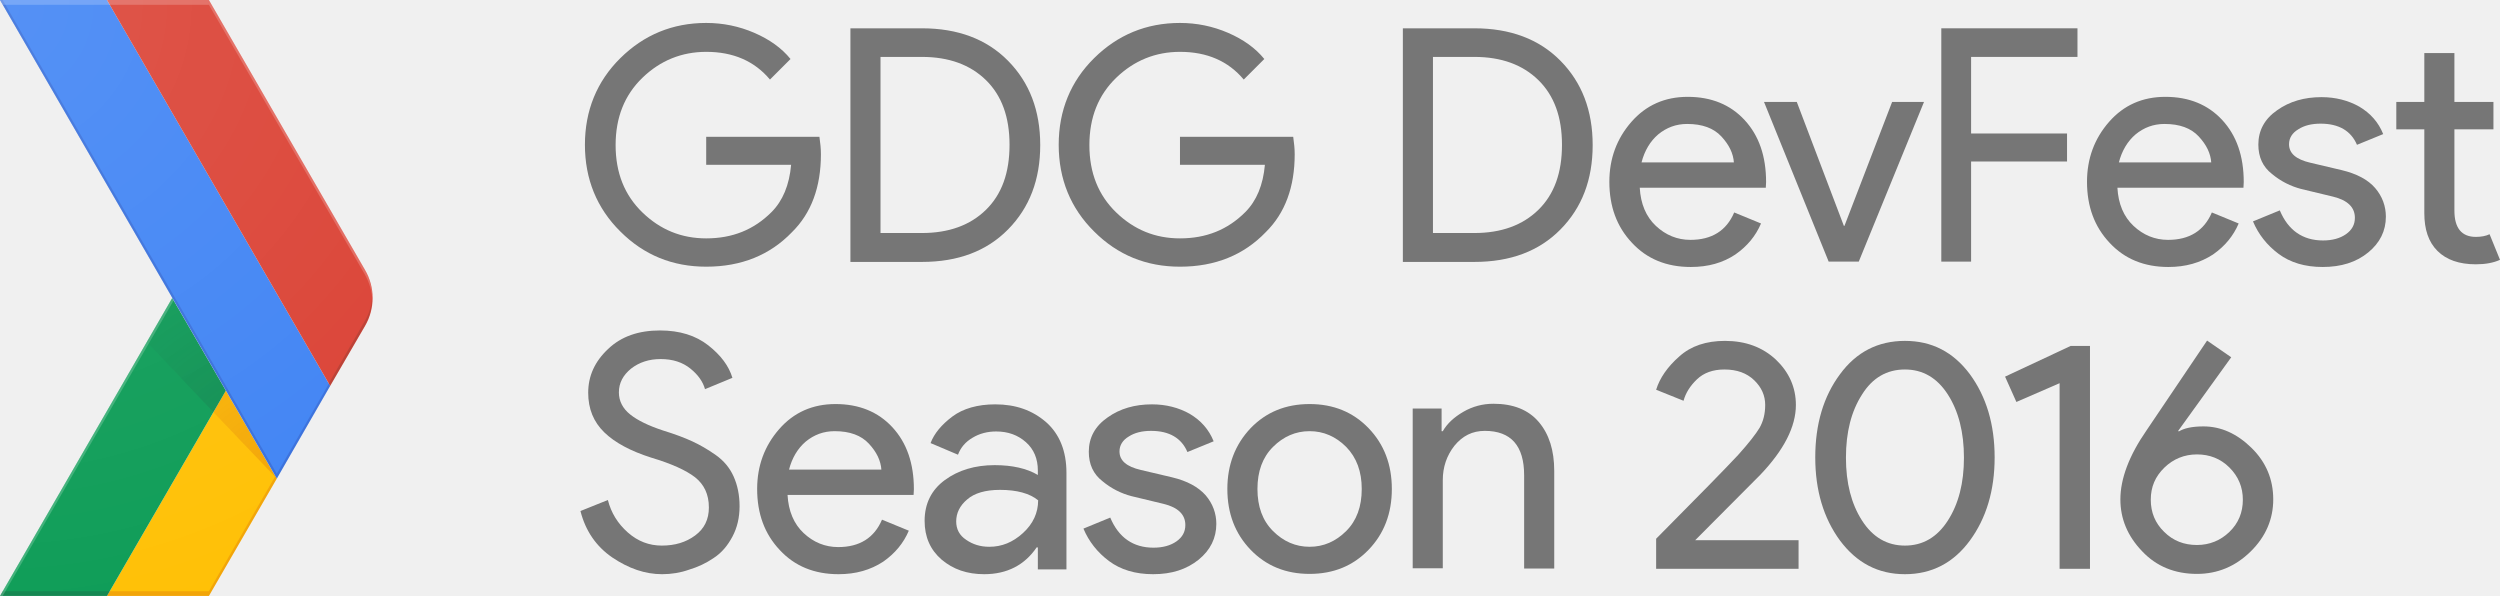
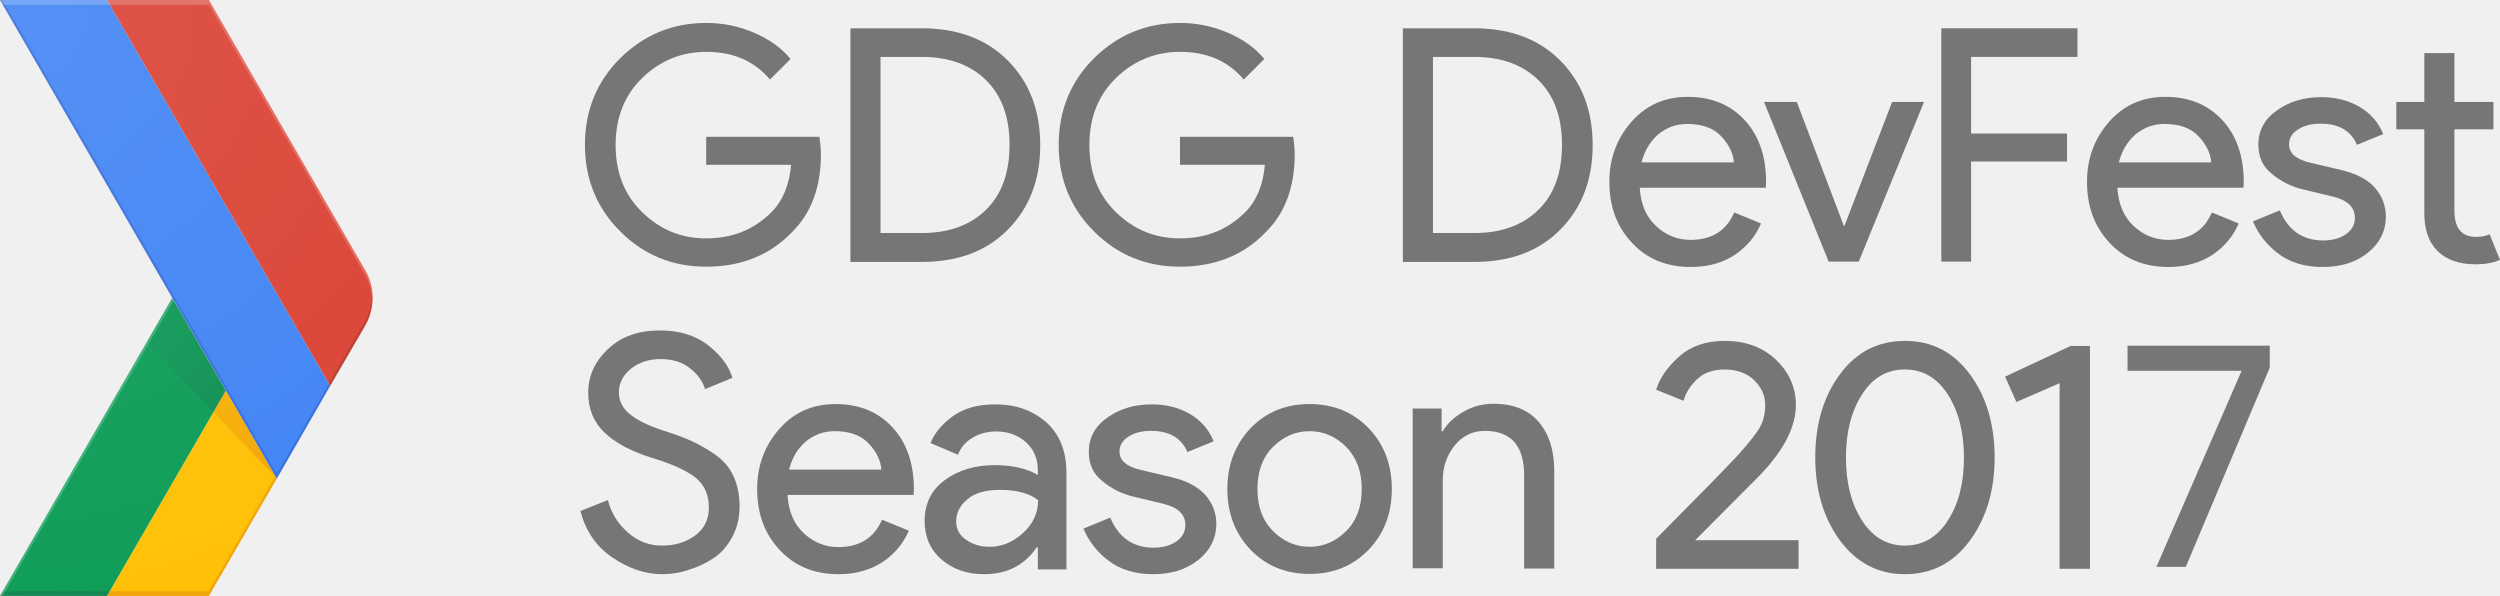
- <svg xmlns="http://www.w3.org/2000/svg" id="Layer_4" viewBox="0 0 839 200">
-   <style>.st0{fill:none;} .st1{fill:#FFC107;} .st2{fill:#0F9D58;} .st3{opacity:0.2;fill:#BF360C;enable-background:new ;} .st4{opacity:0.2;fill:#263238;enable-background:new ;} .st5{opacity:0.2;fill:#FFFFFF;enable-background:new ;} .st6{fill:url(#XMLID_126_);} .st7{fill:url(#XMLID_127_);} .st8{fill:#4285F4;} .st9{fill:#DB4437;} .st10{opacity:0.2;fill:#1A237E;enable-background:new ;} .st11{opacity:0.2;fill:#3E2723;enable-background:new ;} .st12{fill:url(#XMLID_128_);} .st13{fill:#767676;}</style>
-   <g id="XMLID_60_">
-     <g id="XMLID_61_">
-       <g id="XMLID_62_">
-         <path id="XMLID_106_" class="st0" d="M122.5 90.6L70.1 0H0l57.8 100L0 200h70.1l52.4-90.6c3.3-5.8 3.3-13 0-18.8z" />
-         <path id="XMLID_105_" class="st1" d="M92.4 159.8l-16.6-28.7L35.9 200h34.2l22.8-39.4z" />
-         <path id="XMLID_104_" class="st0" d="M122.5 90.6L70.1 0H0l57.8 100L0 200h70.1l52.4-90.6c3.3-5.8 3.3-13 0-18.8z" />
-         <path id="XMLID_103_" class="st2" d="M57.8 100l18 31.1L35.9 200H0z" />
-         <path id="XMLID_102_" class="st0" d="M122.5 90.6L70.1 0H0l57.8 100L0 200h70.1l52.4-90.6c3.3-5.8 3.3-13 0-18.8z" />
-         <path id="XMLID_101_" class="st3" d="M70.1 198.4H36.8l-.9 1.6h34.2l22.8-39.4-.5-.8z" />
-         <path id="XMLID_100_" class="st0" d="M122.5 90.6L70.1 0H0l57.8 100L0 200h70.1l52.4-90.6c3.3-5.8 3.3-13 0-18.8z" />
-         <path id="XMLID_99_" class="st4" d="M.9 198.4L0 200h35.9l.9-1.6z" />
-         <path id="XMLID_98_" class="st0" d="M122.5 90.6L70.1 0H0l57.8 100L0 200h70.1l52.4-90.6c3.3-5.8 3.3-13 0-18.8z" />
-         <path id="XMLID_96_" class="st5" d="M0 200h.9l57.4-99.2-.5-.8z" />
-         <path id="XMLID_94_" class="st0" d="M122.5 90.6L70.1 0H0l57.8 100L0 200h70.1l52.4-90.6c3.3-5.8 3.3-13 0-18.8z" />
-         <radialGradient id="XMLID_126_" cx="92.62" cy="2707.501" r="69.162" gradientTransform="matrix(1 0 0 -1 0 2867.46)" gradientUnits="userSpaceOnUse">
-           <stop offset="0" stop-color="#BF360C" stop-opacity=".2" />
-           <stop offset="1" stop-color="#BF360C" stop-opacity=".02" />
-         </radialGradient>
-         <path id="XMLID_92_" class="st6" d="M92.9 160.6l-17.1-29.5-4.2 7.2z" />
-         <path id="XMLID_90_" class="st0" d="M122.5 90.6L70.1 0H0l57.8 100L0 200h70.1l52.4-90.6c3.3-5.8 3.3-13 0-18.8z" />
-         <radialGradient id="XMLID_127_" cx="92.423" cy="2707.063" r="69.723" gradientTransform="matrix(1 0 0 -1 0 2867.46)" gradientUnits="userSpaceOnUse">
-           <stop offset="0" stop-color="#263238" stop-opacity=".2" />
-           <stop offset="1" stop-color="#263238" stop-opacity=".02" />
-         </radialGradient>
-         <path id="XMLID_89_" class="st7" d="M71.6 138.3l4.2-7.2-18-31.1-8.5 14.8z" />
-         <path id="XMLID_88_" class="st0" d="M122.5 90.6L70.1 0H0l57.8 100L0 200h70.1l52.4-90.6c3.3-5.8 3.3-13 0-18.8z" />
-         <g id="XMLID_85_">
-           <g id="XMLID_86_">
-             <path id="XMLID_87_" class="st8" d="M35.9 0H0l92.9 160.6 17.9-31.1z" />
+ <svg xmlns="http://www.w3.org/2000/svg" width="839px" height="200px" viewBox="0 0 839 200" version="1.1">
+   <defs>
+     <radialGradient cx="98.685%" cy="97.827%" fx="98.685%" fy="97.827%" r="324.704%" gradientTransform="translate(0.986854,0.978271),scale(1,0.722034),translate(-0.986854,-0.978271)" id="radialGradient-1">
+       <stop stop-color="#BF360C" stop-opacity="0.2" offset="0%" />
+       <stop stop-color="#BF360C" stop-opacity="0.02" offset="100%" />
+     </radialGradient>
+     <radialGradient cx="162.728%" cy="157.695%" fx="162.728%" fy="157.695%" r="263.106%" gradientTransform="translate(1.627283,1.576945),scale(1,0.691906),translate(-1.627283,-1.576945)" id="radialGradient-2">
+       <stop stop-color="#263238" stop-opacity="0.2" offset="0%" />
+       <stop stop-color="#263238" stop-opacity="0.02" offset="100%" />
+     </radialGradient>
+     <radialGradient cx="-1.251%" cy="0.781%" fx="-1.251%" fy="0.781%" r="167.971%" gradientTransform="translate(-0.012507,0.00781),scale(1,0.624875),translate(0.012507,-0.00781)" id="radialGradient-3">
+       <stop stop-color="#FFFFFF" stop-opacity="0.1" offset="0%" />
+       <stop stop-color="#FFFFFF" stop-opacity="0" offset="100%" />
+     </radialGradient>
+   </defs>
+   <g id="Page-1" stroke="none" stroke-width="1" fill="none" fill-rule="evenodd">
+     <g id="Group-2">
+       <g id="logo">
+         <g id="XMLID_60_">
+           <g id="XMLID_61_">
+             <g id="XMLID_62_">
+               <path d="M122.5,90.6 L70.1,0 L0,0 L57.8,100 L0,200 L70.1,200 L122.5,109.4 C125.8,103.6 125.8,96.4 122.5,90.6 L122.5,90.6 Z" id="XMLID_106_" />
+               <polygon id="XMLID_105_" fill="#FFC107" fill-rule="nonzero" points="92.4 159.8 75.8 131.1 35.9 200 70.1 200 92.9 160.6" />
+               <path d="M122.5,90.6 L70.1,0 L0,0 L57.8,100 L0,200 L70.1,200 L122.5,109.4 C125.8,103.6 125.8,96.4 122.5,90.6 L122.5,90.6 Z" id="XMLID_104_" />
+               <polygon id="XMLID_103_" fill="#0F9D58" fill-rule="nonzero" points="57.8 100 75.8 131.1 35.9 200 0 200" />
+               <path d="M122.5,90.6 L70.1,0 L0,0 L57.8,100 L0,200 L70.1,200 L122.5,109.4 C125.8,103.6 125.8,96.4 122.5,90.6 L122.5,90.6 Z" id="XMLID_102_" />
+               <polygon id="XMLID_101_" fill="#BF360C" fill-rule="nonzero" opacity="0.2" points="70.1 198.4 36.8 198.4 35.9 200 70.1 200 92.9 160.6 92.4 159.8" />
+               <path d="M122.5,90.6 L70.1,0 L0,0 L57.8,100 L0,200 L70.1,200 L122.5,109.4 C125.8,103.6 125.8,96.4 122.5,90.6 L122.5,90.6 Z" id="XMLID_100_" />
+               <polygon id="XMLID_99_" fill="#263238" fill-rule="nonzero" opacity="0.2" points="0.9 198.4 0 200 35.9 200 36.8 198.4" />
+               <path d="M122.5,90.6 L70.1,0 L0,0 L57.8,100 L0,200 L70.1,200 L122.5,109.4 C125.8,103.6 125.8,96.4 122.5,90.6 L122.5,90.6 Z" id="XMLID_98_" />
+               <polygon id="XMLID_96_" fill="#FFFFFF" fill-rule="nonzero" opacity="0.2" points="0 200 0.9 200 58.3 100.8 57.8 100" />
+               <path d="M122.5,90.6 L70.1,0 L0,0 L57.8,100 L0,200 L70.1,200 L122.5,109.4 C125.8,103.6 125.8,96.4 122.5,90.6 L122.5,90.6 Z" id="XMLID_94_" />
+               <polygon id="XMLID_92_" fill="url(#radialGradient-1)" fill-rule="nonzero" points="92.9 160.6 75.8 131.1 71.6 138.3" />
+               <path d="M122.5,90.6 L70.1,0 L0,0 L57.8,100 L0,200 L70.1,200 L122.5,109.4 C125.8,103.6 125.8,96.4 122.5,90.6 L122.5,90.6 Z" id="XMLID_90_" />
+               <polygon id="XMLID_89_" fill="url(#radialGradient-2)" fill-rule="nonzero" points="71.6 138.3 75.8 131.1 57.8 100 49.3 114.8" />
+               <path d="M122.5,90.6 L70.1,0 L0,0 L57.8,100 L0,200 L70.1,200 L122.5,109.4 C125.8,103.6 125.8,96.4 122.5,90.6 L122.5,90.6 Z" id="XMLID_88_" />
+               <g id="XMLID_85_" fill-rule="nonzero" fill="#4285F4">
+                 <g id="XMLID_86_">
+                   <polygon id="XMLID_87_" points="35.9 0 0 0 92.9 160.6 110.8 129.5" />
+                 </g>
+               </g>
+               <path d="M122.5,90.6 L70.1,0 L0,0 L57.8,100 L0,200 L70.1,200 L122.5,109.4 C125.8,103.6 125.8,96.4 122.5,90.6 L122.5,90.6 Z" id="XMLID_84_" />
+               <path d="M122.5,109.4 C125.9,103.6 125.9,96.4 122.5,90.6 L70.1,0 L35.9,0 L110.8,129.5 L122.5,109.4 L122.5,109.4 Z" id="XMLID_83_" fill="#DB4437" fill-rule="nonzero" />
+               <path d="M122.5,90.6 L70.1,0 L0,0 L57.8,100 L0,200 L70.1,200 L122.5,109.4 C125.8,103.6 125.8,96.4 122.5,90.6 L122.5,90.6 Z" id="XMLID_82_" />
+               <polygon id="XMLID_71_" fill="#1A237E" fill-rule="nonzero" opacity="0.2" points="110.8 129.5 110.4 128.7 92.9 159 0.9 0 0 0 92.9 160.6 110.8 129.5" />
+               <path d="M122.5,90.6 L70.1,0 L0,0 L57.8,100 L0,200 L70.1,200 L122.5,109.4 C125.8,103.6 125.8,96.4 122.5,90.6 L122.5,90.6 Z" id="XMLID_69_" />
+               <path d="M70.1,1.6 L122.5,92.2 C124,94.9 124.8,97.8 125,100.8 C125.1,97.3 124.3,93.8 122.5,90.6 L70.1,0 L0,0 L0.9,1.6 L70.1,1.6 L70.1,1.6 Z" id="XMLID_67_" fill="#FFFFFF" fill-rule="nonzero" opacity="0.2" />
+               <path d="M122.5,90.6 L70.1,0 L0,0 L57.8,100 L0,200 L70.1,200 L122.5,109.4 C125.8,103.6 125.8,96.4 122.5,90.6 L122.5,90.6 Z" id="XMLID_66_" />
+               <path d="M110.8,129.5 L122.4,109.4 C124.2,106.3 125,102.7 124.9,99.2 C124.8,102.2 124,105.1 122.4,107.8 L110.3,128.7 L110.8,129.5 Z" id="XMLID_65_" fill="#3E2723" fill-rule="nonzero" opacity="0.2" />
+               <path d="M122.5,90.6 L70.1,0 L0,0 L57.8,100 L0,200 L70.1,200 L122.5,109.4 C125.8,103.6 125.8,96.4 122.5,90.6 L122.5,90.6 Z" id="XMLID_64_" />
+               <path d="M122.5,90.6 L70.1,0 L0,0 L57.8,100 L0,200 L70.1,200 L122.5,109.4 C125.8,103.6 125.8,96.4 122.5,90.6 L122.5,90.6 Z" id="XMLID_63_" fill="url(#radialGradient-3)" fill-rule="nonzero" />
+             </g>
          </g>
        </g>
-         <path id="XMLID_84_" class="st0" d="M122.5 90.6L70.1 0H0l57.8 100L0 200h70.1l52.4-90.6c3.3-5.8 3.3-13 0-18.8z" />
-         <path id="XMLID_83_" class="st9" d="M122.5 109.4c3.4-5.8 3.4-13 0-18.8L70.1 0H35.9l74.9 129.5 11.7-20.1z" />
-         <path id="XMLID_82_" class="st0" d="M122.5 90.6L70.1 0H0l57.8 100L0 200h70.1l52.4-90.6c3.3-5.8 3.3-13 0-18.8z" />
-         <path id="XMLID_71_" class="st10" d="M110.8 129.5l-.4-.8L92.9 159 .9 0H0l92.9 160.6 17.9-31.1z" />
-         <path id="XMLID_69_" class="st0" d="M122.5 90.6L70.1 0H0l57.8 100L0 200h70.1l52.4-90.6c3.3-5.8 3.3-13 0-18.8z" />
-         <path id="XMLID_67_" class="st5" d="M70.1 1.6l52.4 90.6c1.5 2.7 2.3 5.6 2.5 8.6.1-3.5-.7-7-2.5-10.2L70.1 0H0l.9 1.6h69.2z" />
-         <path id="XMLID_66_" class="st0" d="M122.5 90.6L70.1 0H0l57.8 100L0 200h70.1l52.4-90.6c3.3-5.8 3.3-13 0-18.8z" />
-         <path id="XMLID_65_" class="st11" d="M110.8 129.5l11.6-20.1c1.8-3.1 2.6-6.7 2.5-10.2-.1 3-.9 5.9-2.5 8.6l-12.1 20.9.5.8z" />
-         <path id="XMLID_64_" class="st0" d="M122.5 90.6L70.1 0H0l57.8 100L0 200h70.1l52.4-90.6c3.3-5.8 3.3-13 0-18.8z" />
-         <radialGradient id="XMLID_128_" cx="-1.563" cy="2865.898" r="209.922" gradientTransform="matrix(1 0 0 -1 0 2867.46)" gradientUnits="userSpaceOnUse">
-           <stop offset="0" stop-color="#FFF" stop-opacity=".1" />
-           <stop offset="1" stop-color="#FFF" stop-opacity="0" />
-         </radialGradient>
-         <path id="XMLID_63_" class="st12" d="M122.5 90.6L70.1 0H0l57.8 100L0 200h70.1l52.4-90.6c3.3-5.8 3.3-13 0-18.8z" />
+         <g id="XMLID_7_" transform="translate(194, 7)" fill-rule="nonzero" fill="#767676">
+           <path d="M81.5,44.8 C81.5,55.7 78.3,64.5 71.8,70.9 C64.4,78.6 54.8,82.5 43,82.5 C31.7,82.5 22.1,78.6 14.2,70.7 C6.3,62.9 2.3,53.1 2.3,41.6 C2.3,30.1 6.3,20.3 14.2,12.5 C22.1,4.7 31.7,0.7 43,0.7 C48.6,0.7 54,1.8 59.1,4 C64.2,6.2 68.3,9.1 71.3,12.8 L64.4,19.7 C59.2,13.5 52.1,10.4 43,10.4 C34.8,10.4 27.6,13.3 21.6,19.1 C15.6,24.9 12.6,32.4 12.6,41.7 C12.6,51 15.6,58.5 21.6,64.3 C27.6,70.1 34.7,73 43,73 C51.8,73 59,70.1 64.9,64.2 C68.7,60.4 70.9,55.1 71.5,48.3 L43,48.3 L43,38.9 L81,38.9 C81.3,41 81.5,42.9 81.5,44.8 L81.5,44.8 Z" id="XMLID_2_" />
+           <path d="M91.4,80.8 L91.4,2.5 L115.4,2.5 C127.4,2.5 137.1,6.1 144.3,13.4 C151.5,20.7 155.1,30.1 155.1,41.7 C155.1,53.3 151.5,62.7 144.3,70 C137.1,77.3 127.5,80.9 115.4,80.9 L91.4,80.9 L91.4,80.8 Z M101.5,71.2 L115.4,71.2 C124.4,71.2 131.6,68.6 136.9,63.4 C142.2,58.2 144.8,51 144.8,41.6 C144.8,32.3 142.2,25.1 136.9,19.9 C131.6,14.7 124.4,12.1 115.4,12.1 L101.5,12.1 L101.5,71.2 L101.5,71.2 Z" id="XMLID_4_" />
+           <path d="M240.5,44.8 C240.5,55.7 237.3,64.5 230.8,70.9 C223.4,78.6 213.8,82.5 202,82.5 C190.7,82.5 181.1,78.6 173.2,70.7 C165.3,62.9 161.3,53.1 161.3,41.6 C161.3,30.1 165.3,20.3 173.2,12.5 C181.1,4.7 190.7,0.7 202,0.7 C207.6,0.7 213,1.8 218.1,4 C223.2,6.2 227.3,9.1 230.3,12.8 L223.4,19.7 C218.2,13.5 211.1,10.4 202,10.4 C193.8,10.4 186.6,13.3 180.6,19.1 C174.6,24.9 171.6,32.4 171.6,41.7 C171.6,51 174.6,58.5 180.6,64.3 C186.6,70.1 193.7,73 202,73 C210.8,73 218,70.1 223.9,64.2 C227.7,60.4 229.9,55.1 230.5,48.3 L202,48.3 L202,38.9 L240,38.9 C240.3,41 240.5,42.9 240.5,44.8 L240.5,44.8 Z" id="XMLID_8_" />
+           <path d="M276.8,80.8 L276.8,2.5 L300.8,2.5 C312.8,2.5 322.5,6.1 329.7,13.4 C336.9,20.7 340.5,30.1 340.5,41.7 C340.5,53.3 336.9,62.7 329.7,70 C322.5,77.3 312.9,80.9 300.8,80.9 L276.8,80.9 L276.8,80.8 Z M286.9,71.2 L300.8,71.2 C309.8,71.2 317,68.6 322.3,63.4 C327.6,58.2 330.2,51 330.2,41.6 C330.2,32.3 327.6,25.1 322.3,19.9 C317,14.7 309.8,12.1 300.8,12.1 L286.9,12.1 L286.9,71.2 L286.9,71.2 Z" id="XMLID_10_" />
+           <path d="M373.4,82.6 C365.3,82.6 358.7,79.9 353.7,74.5 C348.6,69.1 346.1,62.3 346.1,54 C346.1,46.2 348.6,39.5 353.5,33.9 C358.4,28.3 364.7,25.5 372.4,25.5 C380.3,25.5 386.7,28.1 391.5,33.3 C396.3,38.5 398.7,45.4 398.7,54.1 L398.6,56 L356.3,56 C356.6,61.4 358.4,65.7 361.7,68.8 C365,71.9 368.9,73.5 373.3,73.5 C380.5,73.5 385.4,70.4 388,64.3 L397,68 C395.2,72.2 392.4,75.6 388.4,78.4 C384.2,81.2 379.3,82.6 373.4,82.6 L373.4,82.6 Z M387.9,47.6 C387.7,44.5 386.3,41.6 383.7,38.8 C381.1,36 377.3,34.6 372.2,34.6 C368.5,34.6 365.3,35.8 362.5,38.1 C359.8,40.4 357.9,43.6 356.9,47.5 L387.9,47.5 L387.9,47.6 Z" id="XMLID_13_" />
+           <polygon id="XMLID_16_" points="419.7 80.8 398 27.2 409 27.2 424.8 68.8 425 68.8 441 27.2 451.7 27.2 429.8 80.8 419.7 80.8" />
+           <polygon id="XMLID_18_" points="467.6 80.8 457.5 80.8 457.5 2.5 503.2 2.5 503.2 12.1 467.5 12.1 467.5 37.8 499.7 37.8 499.7 47.2 467.5 47.2 467.5 80.8" />
+           <path d="M533.7,82.6 C525.6,82.6 519,79.9 514,74.5 C508.9,69.1 506.4,62.3 506.4,54 C506.4,46.2 508.9,39.5 513.8,33.9 C518.7,28.3 525,25.5 532.7,25.5 C540.6,25.5 547,28.1 551.8,33.3 C556.6,38.5 559,45.4 559,54.1 L558.9,56 L516.6,56 C516.9,61.4 518.7,65.7 522,68.8 C525.3,71.9 529.2,73.5 533.6,73.5 C540.8,73.5 545.7,70.4 548.3,64.3 L557.3,68 C555.5,72.2 552.7,75.6 548.7,78.4 C544.4,81.2 539.5,82.6 533.7,82.6 L533.7,82.6 Z M548.1,47.6 C547.9,44.5 546.5,41.6 543.9,38.8 C541.3,36 537.5,34.6 532.4,34.6 C528.7,34.6 525.5,35.8 522.7,38.1 C520,40.4 518.1,43.6 517.1,47.5 L548.1,47.5 L548.1,47.6 Z" id="XMLID_20_" />
+           <path d="M585.5,82.6 C579.5,82.6 574.6,81.1 570.7,78.2 C566.8,75.3 563.9,71.6 562.1,67.3 L571.1,63.6 C573.9,70.3 578.8,73.7 585.6,73.7 C588.7,73.7 591.3,73 593.3,71.6 C595.3,70.2 596.3,68.4 596.3,66.1 C596.3,62.6 593.9,60.2 589,59 L578.2,56.4 C574.8,55.5 571.5,53.9 568.5,51.4 C565.4,49 563.9,45.7 563.9,41.5 C563.9,36.8 566,32.9 570.2,30 C574.4,27 579.4,25.6 585.1,25.6 C589.8,25.6 594.1,26.7 597.8,28.8 C601.5,31 604.2,34 605.8,38 L597,41.6 C595,36.9 590.9,34.5 584.8,34.5 C581.8,34.5 579.3,35.1 577.3,36.4 C575.3,37.6 574.2,39.3 574.2,41.4 C574.2,44.5 576.6,46.5 581.3,47.6 L591.9,50.1 C596.9,51.3 600.7,53.3 603.1,56.1 C605.5,58.9 606.7,62.2 606.7,65.7 C606.7,70.5 604.7,74.5 600.8,77.7 C596.8,81 591.7,82.6 585.5,82.6 L585.5,82.6 Z" id="XMLID_27_" />
+           <path d="M636.9,81.7 C631.3,81.7 627,80.2 624,77.2 C621,74.2 619.6,70 619.6,64.5 L619.6,36.4 L610.2,36.4 L610.2,27.2 L619.6,27.2 L619.6,10.8 L629.7,10.8 L629.7,27.2 L642.8,27.2 L642.8,36.4 L629.7,36.4 L629.7,63.7 C629.7,69.5 632.1,72.5 636.9,72.5 C638.7,72.5 640.3,72.2 641.5,71.6 L645,80.2 C642.8,81.2 640.1,81.7 636.9,81.7 L636.9,81.7 Z" id="XMLID_29_" />
+           <path d="M28.2,185.7 C22.5,185.7 17,183.8 11.5,180.1 C6.1,176.4 2.5,171.2 0.8,164.5 L10,160.8 C11.1,165.1 13.3,168.7 16.7,171.7 C20.1,174.7 23.9,176.1 28.1,176.1 C32.5,176.1 36.2,175 39.3,172.7 C42.4,170.4 43.9,167.3 43.9,163.3 C43.9,158.9 42.3,155.6 39.3,153.2 C36.2,150.8 31.3,148.6 24.6,146.6 C17.7,144.4 12.4,141.6 8.8,138.1 C5.2,134.6 3.4,130.2 3.4,124.8 C3.4,119.2 5.6,114.3 10.1,110.1 C14.5,105.9 20.3,103.9 27.5,103.9 C34.1,103.9 39.5,105.6 43.7,108.9 C47.9,112.2 50.6,115.8 51.8,119.8 L42.6,123.6 C41.9,121.1 40.3,118.8 37.7,116.7 C35.1,114.6 31.8,113.5 27.7,113.5 C23.8,113.5 20.5,114.6 17.8,116.7 C15.1,118.9 13.7,121.5 13.7,124.7 C13.7,127.6 15,130.1 17.5,132.1 C20,134.1 23.7,135.9 28.6,137.5 C32.5,138.7 35.7,139.9 38.3,141.1 C40.9,142.3 43.5,143.8 46.2,145.7 C48.9,147.6 50.9,150 52.2,152.9 C53.5,155.8 54.2,159.1 54.2,162.9 C54.2,166.7 53.4,170.1 51.8,173.1 C50.2,176.1 48.2,178.5 45.6,180.2 C43,182 40.2,183.3 37.2,184.2 C34.4,185.2 31.3,185.7 28.2,185.7 L28.2,185.7 Z" id="XMLID_31_" />
+           <path d="M87.4,185.7 C79.3,185.7 72.7,183 67.7,177.6 C62.6,172.2 60.1,165.4 60.1,157.1 C60.1,149.3 62.6,142.6 67.5,137 C72.4,131.4 78.7,128.6 86.4,128.6 C94.3,128.6 100.7,131.2 105.5,136.4 C110.3,141.6 112.7,148.5 112.7,157.2 L112.6,159.1 L70.3,159.1 C70.6,164.5 72.4,168.8 75.7,171.9 C79,175 82.9,176.6 87.3,176.6 C94.5,176.6 99.4,173.5 102,167.4 L111,171.1 C109.2,175.3 106.4,178.7 102.4,181.5 C98.1,184.3 93.2,185.7 87.4,185.7 L87.4,185.7 Z M101.8,150.7 C101.6,147.6 100.2,144.7 97.6,141.9 C95,139.1 91.2,137.7 86.1,137.7 C82.4,137.7 79.2,138.9 76.4,141.2 C73.7,143.5 71.8,146.7 70.8,150.6 L101.8,150.6 L101.8,150.7 Z" id="XMLID_33_" />
+           <path d="M136.3,185.7 C130.6,185.7 125.9,184.1 122,180.8 C118.2,177.5 116.3,173.2 116.3,167.8 C116.3,162 118.6,157.4 123.1,154.1 C127.6,150.8 133.2,149.1 139.8,149.1 C145.7,149.1 150.6,150.2 154.3,152.4 L154.3,150.9 C154.3,147 153,143.8 150.3,141.4 C147.6,139 144.3,137.8 140.3,137.8 C137.4,137.8 134.7,138.5 132.4,139.9 C130,141.3 128.4,143.2 127.5,145.6 L118.3,141.7 C119.5,138.5 122,135.5 125.6,132.8 C129.2,130.1 134.1,128.7 140,128.7 C146.9,128.7 152.5,130.7 157.1,134.7 C161.6,138.7 163.9,144.4 163.9,151.7 L163.9,184.1 L154.3,184.1 L154.3,176.7 L153.9,176.7 C149.9,182.6 144,185.7 136.3,185.7 L136.3,185.7 Z M138,176.5 C142.2,176.5 145.9,175 149.3,171.9 C152.7,168.8 154.4,165.1 154.4,160.9 C151.6,158.6 147.3,157.4 141.6,157.4 C136.7,157.4 133,158.5 130.6,160.6 C128.1,162.7 126.9,165.2 126.9,168 C126.9,170.6 128,172.7 130.3,174.2 C132.5,175.7 135,176.5 138,176.5 Z" id="XMLID_36_" />
+           <path d="M193,185.7 C187,185.7 182.1,184.2 178.2,181.3 C174.3,178.4 171.4,174.7 169.6,170.4 L178.6,166.7 C181.4,173.4 186.3,176.8 193.1,176.8 C196.2,176.8 198.8,176.1 200.8,174.7 C202.8,173.3 203.8,171.5 203.8,169.2 C203.8,165.7 201.4,163.3 196.5,162.1 L185.7,159.5 C182.3,158.6 179,157 176,154.5 C172.9,152.1 171.4,148.8 171.4,144.6 C171.4,139.9 173.5,136 177.7,133.1 C181.9,130.1 186.9,128.7 192.6,128.7 C197.3,128.7 201.6,129.8 205.3,131.9 C209,134.1 211.7,137.1 213.3,141.1 L204.5,144.7 C202.5,140 198.4,137.6 192.3,137.6 C189.3,137.6 186.8,138.2 184.8,139.5 C182.8,140.7 181.7,142.4 181.7,144.5 C181.7,147.6 184.1,149.6 188.8,150.7 L199.4,153.2 C204.4,154.4 208.1,156.4 210.6,159.2 C213,162 214.2,165.3 214.2,168.8 C214.2,173.6 212.2,177.6 208.3,180.8 C204.2,184.1 199.2,185.7 193,185.7 L193,185.7 Z" id="XMLID_39_" />
+           <path d="M225.7,136.7 C230.9,131.3 237.5,128.6 245.5,128.6 C253.5,128.6 260.1,131.3 265.3,136.7 C270.5,142.1 273.1,148.9 273.1,157.1 C273.1,165.3 270.5,172.1 265.3,177.5 C260.1,182.9 253.5,185.6 245.5,185.6 C237.5,185.6 230.9,182.9 225.7,177.5 C220.5,172.1 217.9,165.3 217.9,157.1 C217.9,149 220.5,142.2 225.7,136.7 Z M233.2,171.2 C236.7,174.7 240.8,176.5 245.5,176.5 C250.2,176.5 254.3,174.7 257.8,171.2 C261.3,167.7 263,163 263,157.1 C263,151.3 261.3,146.6 257.8,143 C254.3,139.5 250.2,137.7 245.5,137.7 C240.8,137.7 236.7,139.5 233.2,143 C229.7,146.5 228,151.2 228,157.1 C228,163 229.7,167.7 233.2,171.2 Z" id="XMLID_41_" />
+           <path d="M289.8,130.3 L289.8,137.7 L290.2,137.7 C291.7,135.1 294,133 297.1,131.2 C300.2,129.4 303.6,128.5 307.2,128.5 C313.8,128.5 318.9,130.5 322.4,134.6 C325.9,138.7 327.6,144.2 327.6,151 L327.6,183.8 L317.5,183.8 L317.5,152.5 C317.5,142.6 313.1,137.6 304.3,137.6 C300.1,137.6 296.8,139.3 294.1,142.6 C291.5,145.9 290.2,149.8 290.2,154.1 L290.2,183.7 L280.1,183.7 L280.1,130.1 L289.8,130.1 L289.8,130.3 Z" id="XMLID_44_" />
+           <path d="M409.5,183.9 L361.8,183.9 L361.8,173.8 C376.1,159.4 385.2,150.1 389.3,145.7 C392.9,141.7 395.3,138.6 396.5,136.6 C397.7,134.5 398.4,132 398.4,128.9 C398.4,125.8 397.2,123 394.7,120.6 C392.2,118.2 388.9,117 384.7,117 C380.9,117 377.8,118.1 375.5,120.3 C373.2,122.5 371.7,124.9 371,127.5 L361.8,123.8 C363,119.9 365.6,116.1 369.6,112.6 C373.5,109.1 378.6,107.4 384.9,107.4 C391.8,107.4 397.5,109.5 402,113.7 C406.4,117.9 408.7,123 408.7,128.9 C408.7,136.2 404.7,144 396.8,152.3 L374.9,174.3 L409.6,174.3 L409.6,183.9 L409.5,183.9 Z" id="XMLID_46_" />
+           <path d="M467.1,174.4 C461.6,181.9 454.3,185.7 445.3,185.7 C436.3,185.7 429.1,181.9 423.5,174.4 C418,166.9 415.2,157.6 415.2,146.5 C415.2,135.3 418,126 423.5,118.6 C429,111.1 436.3,107.4 445.3,107.4 C454.3,107.4 461.5,111.1 467.1,118.6 C472.6,126.1 475.4,135.4 475.4,146.5 C475.4,157.6 472.6,166.9 467.1,174.4 Z M445.3,176.1 C451.3,176.1 456.1,173.3 459.7,167.7 C463.3,162.1 465.1,155.1 465.1,146.6 C465.1,138.1 463.3,131 459.7,125.4 C456.1,119.8 451.3,117 445.3,117 C439.2,117 434.4,119.8 430.9,125.4 C427.3,131 425.5,138 425.5,146.6 C425.5,155.1 427.3,162.1 430.9,167.7 C434.5,173.3 439.3,176.1 445.3,176.1 Z" id="XMLID_48_" />
+           <polygon id="XMLID_51_" points="507.3 183.9 497.2 183.9 497.2 121.6 482.7 127.9 478.9 119.4 500.9 109.1 507.4 109.1 507.4 183.9" />
+         </g>
      </g>
+       <polygon id="7" fill="#767676" points="723.699 190.242 752.289 124.43 714 124.43 714 116 761.734 116 761.734 123.363 733.551 190.242" />
    </g>
  </g>
-   <g id="XMLID_7_">
-     <path id="XMLID_2_" class="st13" d="M275.5 51.8c0 10.9-3.2 19.7-9.7 26.1-7.4 7.7-17 11.6-28.8 11.6-11.3 0-20.9-3.9-28.8-11.8-7.9-7.8-11.9-17.6-11.9-29.1s4-21.3 11.9-29.1c7.9-7.8 17.5-11.8 28.8-11.8 5.6 0 11 1.1 16.1 3.3 5.1 2.2 9.2 5.1 12.2 8.8l-6.9 6.9c-5.2-6.2-12.3-9.3-21.4-9.3-8.2 0-15.4 2.9-21.4 8.7-6 5.8-9 13.3-9 22.6s3 16.8 9 22.6c6 5.8 13.1 8.7 21.4 8.7 8.8 0 16-2.9 21.9-8.8 3.8-3.8 6-9.1 6.6-15.9H237v-9.4h38c.3 2.1.5 4 .5 5.9z" />
-     <path id="XMLID_4_" class="st13" d="M285.4 87.8V9.5h24c12 0 21.7 3.6 28.9 10.9 7.2 7.3 10.8 16.7 10.8 28.3s-3.6 21-10.8 28.3c-7.2 7.3-16.8 10.9-28.9 10.9h-24zm10.1-9.6h13.9c9 0 16.2-2.6 21.5-7.8 5.3-5.2 7.9-12.4 7.9-21.8 0-9.3-2.6-16.5-7.9-21.7-5.3-5.2-12.5-7.8-21.5-7.8h-13.9v59.1z" />
-     <path id="XMLID_8_" class="st13" d="M434.5 51.8c0 10.9-3.2 19.7-9.7 26.1-7.4 7.7-17 11.6-28.8 11.6-11.3 0-20.9-3.9-28.8-11.8-7.9-7.8-11.9-17.6-11.9-29.1s4-21.3 11.9-29.1c7.9-7.8 17.5-11.8 28.8-11.8 5.6 0 11 1.1 16.1 3.3 5.1 2.2 9.2 5.1 12.2 8.8l-6.9 6.9c-5.2-6.2-12.3-9.3-21.4-9.3-8.2 0-15.4 2.9-21.4 8.7-6 5.8-9 13.3-9 22.6s3 16.8 9 22.6c6 5.8 13.1 8.7 21.4 8.7 8.8 0 16-2.9 21.9-8.8 3.8-3.8 6-9.1 6.6-15.9H396v-9.4h38c.3 2.1.5 4 .5 5.9z" />
-     <path id="XMLID_10_" class="st13" d="M470.8 87.8V9.5h24c12 0 21.7 3.6 28.9 10.9 7.2 7.3 10.8 16.7 10.8 28.3s-3.6 21-10.8 28.3c-7.2 7.3-16.8 10.9-28.9 10.9h-24zm10.1-9.6h13.9c9 0 16.2-2.6 21.5-7.8 5.3-5.2 7.9-12.4 7.9-21.8 0-9.3-2.6-16.5-7.9-21.7-5.3-5.2-12.5-7.8-21.5-7.8h-13.9v59.1z" />
-     <path id="XMLID_13_" class="st13" d="M567.4 89.6c-8.1 0-14.7-2.7-19.7-8.1-5.1-5.4-7.6-12.2-7.6-20.5 0-7.8 2.5-14.5 7.4-20.1 4.9-5.6 11.2-8.4 18.9-8.4 7.9 0 14.3 2.6 19.1 7.8 4.8 5.2 7.2 12.1 7.2 20.8l-.1 1.9h-42.3c.3 5.4 2.1 9.7 5.4 12.8 3.3 3.1 7.2 4.7 11.6 4.7 7.2 0 12.1-3.1 14.7-9.2l9 3.7c-1.8 4.2-4.6 7.6-8.6 10.4-4.2 2.8-9.1 4.2-15 4.2zm14.5-35c-.2-3.1-1.6-6-4.2-8.8-2.6-2.8-6.4-4.2-11.5-4.2-3.7 0-6.9 1.2-9.7 3.5-2.7 2.3-4.6 5.5-5.6 9.4h31z" />
-     <path id="XMLID_16_" class="st13" d="M613.7 87.8L592 34.2h11l15.8 41.6h.2l16-41.6h10.7l-21.9 53.6h-10.1z" />
-     <path id="XMLID_18_" class="st13" d="M661.6 87.8h-10.1V9.5h45.7v9.6h-35.7v25.7h32.2v9.4h-32.2v33.6z" />
-     <path id="XMLID_20_" class="st13" d="M727.7 89.6c-8.1 0-14.7-2.7-19.7-8.1-5.1-5.4-7.6-12.2-7.6-20.5 0-7.8 2.5-14.5 7.4-20.1 4.9-5.6 11.2-8.4 18.9-8.4 7.9 0 14.3 2.6 19.1 7.8 4.8 5.2 7.2 12.1 7.2 20.8l-.1 1.9h-42.3c.3 5.4 2.1 9.7 5.4 12.8 3.3 3.1 7.2 4.7 11.6 4.7 7.2 0 12.1-3.1 14.7-9.2l9 3.7c-1.8 4.2-4.6 7.6-8.6 10.4-4.3 2.8-9.2 4.2-15 4.2zm14.4-35c-.2-3.1-1.6-6-4.2-8.8-2.6-2.8-6.4-4.2-11.5-4.2-3.7 0-6.9 1.2-9.7 3.5-2.7 2.3-4.6 5.5-5.6 9.4h31z" />
-     <path id="XMLID_27_" class="st13" d="M779.5 89.6c-6 0-10.9-1.5-14.8-4.4-3.9-2.9-6.8-6.6-8.6-10.9l9-3.7c2.8 6.7 7.7 10.1 14.5 10.1 3.1 0 5.7-.7 7.7-2.1 2-1.4 3-3.2 3-5.5 0-3.5-2.4-5.9-7.3-7.1l-10.8-2.6c-3.4-.9-6.7-2.5-9.7-5-3.1-2.4-4.6-5.7-4.6-9.9 0-4.7 2.1-8.6 6.3-11.5 4.2-3 9.2-4.4 14.9-4.4 4.7 0 9 1.1 12.7 3.2 3.7 2.2 6.4 5.2 8 9.2l-8.8 3.6c-2-4.7-6.1-7.1-12.2-7.1-3 0-5.5.6-7.5 1.9-2 1.2-3.1 2.9-3.1 5 0 3.1 2.4 5.1 7.1 6.2l10.6 2.5c5 1.2 8.8 3.2 11.2 6 2.4 2.8 3.6 6.1 3.6 9.6 0 4.8-2 8.8-5.9 12-4 3.3-9.1 4.9-15.3 4.9z" />
-     <path id="XMLID_29_" class="st13" d="M830.9 88.7c-5.6 0-9.9-1.5-12.9-4.5s-4.4-7.2-4.4-12.7V43.4h-9.4v-9.2h9.4V17.8h10.1v16.4h13.1v9.2h-13.1v27.3c0 5.8 2.4 8.8 7.2 8.8 1.8 0 3.4-.3 4.6-.9l3.5 8.6c-2.2 1-4.9 1.5-8.1 1.5z" />
-     <path id="XMLID_31_" class="st13" d="M222.2 192.7c-5.7 0-11.2-1.9-16.7-5.6-5.4-3.7-9-8.9-10.7-15.6l9.2-3.7c1.1 4.3 3.3 7.9 6.7 10.9 3.4 3 7.2 4.4 11.4 4.4 4.4 0 8.1-1.1 11.2-3.4 3.1-2.3 4.6-5.4 4.6-9.4 0-4.4-1.6-7.7-4.6-10.1-3.1-2.4-8-4.6-14.7-6.6-6.9-2.2-12.2-5-15.8-8.5-3.6-3.5-5.4-7.9-5.4-13.3 0-5.6 2.2-10.5 6.7-14.7 4.4-4.2 10.2-6.2 17.4-6.2 6.6 0 12 1.7 16.2 5 4.2 3.3 6.9 6.9 8.1 10.9l-9.2 3.8c-.7-2.5-2.3-4.8-4.9-6.9-2.6-2.1-5.9-3.2-10-3.2-3.9 0-7.2 1.1-9.9 3.2-2.7 2.2-4.1 4.8-4.1 8 0 2.9 1.3 5.4 3.8 7.4s6.2 3.8 11.1 5.4c3.9 1.2 7.1 2.4 9.7 3.6 2.6 1.2 5.2 2.7 7.9 4.6 2.7 1.9 4.7 4.3 6 7.2 1.3 2.9 2 6.2 2 10s-.8 7.2-2.4 10.2c-1.6 3-3.6 5.4-6.2 7.1-2.6 1.8-5.4 3.1-8.4 4-2.8 1-5.9 1.5-9 1.5z" />
-     <path id="XMLID_33_" class="st13" d="M281.4 192.7c-8.1 0-14.7-2.7-19.7-8.1-5.1-5.4-7.6-12.2-7.6-20.5 0-7.8 2.5-14.5 7.4-20.1 4.9-5.6 11.2-8.4 18.9-8.4 7.9 0 14.3 2.6 19.1 7.8 4.8 5.2 7.2 12.1 7.2 20.8l-.1 1.9h-42.3c.3 5.4 2.1 9.7 5.4 12.8 3.3 3.1 7.2 4.7 11.6 4.7 7.2 0 12.1-3.1 14.7-9.2l9 3.7c-1.8 4.2-4.6 7.6-8.6 10.4-4.3 2.8-9.2 4.2-15 4.2zm14.4-35c-.2-3.1-1.6-6-4.2-8.8-2.6-2.8-6.4-4.2-11.5-4.2-3.7 0-6.9 1.2-9.7 3.5-2.7 2.3-4.6 5.5-5.6 9.4h31z" />
-     <path id="XMLID_36_" class="st13" d="M330.3 192.7c-5.7 0-10.4-1.6-14.3-4.9-3.8-3.3-5.7-7.6-5.7-13 0-5.8 2.3-10.4 6.8-13.7 4.5-3.3 10.1-5 16.7-5 5.9 0 10.8 1.1 14.5 3.3v-1.5c0-3.9-1.3-7.1-4-9.5-2.7-2.4-6-3.6-10-3.6-2.9 0-5.6.7-7.9 2.1-2.4 1.4-4 3.3-4.9 5.7l-9.2-3.9c1.2-3.2 3.7-6.2 7.3-8.9 3.6-2.7 8.5-4.1 14.4-4.1 6.9 0 12.5 2 17.1 6 4.5 4 6.8 9.7 6.8 17v32.4h-9.6v-7.4h-.4c-4 5.9-9.9 9-17.6 9zm1.7-9.2c4.2 0 7.9-1.5 11.3-4.6 3.4-3.1 5.1-6.8 5.1-11-2.8-2.3-7.1-3.5-12.8-3.5-4.9 0-8.6 1.1-11 3.2-2.5 2.1-3.7 4.6-3.7 7.4 0 2.6 1.1 4.7 3.4 6.2 2.2 1.5 4.7 2.3 7.7 2.3z" />
-     <path id="XMLID_39_" class="st13" d="M387 192.7c-6 0-10.9-1.5-14.8-4.4-3.9-2.9-6.8-6.6-8.6-10.9l9-3.7c2.8 6.7 7.7 10.1 14.5 10.1 3.1 0 5.7-.7 7.7-2.1 2-1.4 3-3.2 3-5.5 0-3.5-2.4-5.9-7.3-7.1l-10.8-2.6c-3.4-.9-6.7-2.5-9.7-5-3.1-2.4-4.6-5.7-4.6-9.9 0-4.7 2.1-8.6 6.3-11.5 4.2-3 9.2-4.4 14.9-4.4 4.7 0 9 1.1 12.7 3.2 3.7 2.2 6.4 5.2 8 9.2l-8.8 3.6c-2-4.7-6.1-7.1-12.2-7.1-3 0-5.5.6-7.5 1.9-2 1.2-3.1 2.9-3.1 5 0 3.1 2.4 5.1 7.1 6.2l10.6 2.5c5 1.2 8.7 3.2 11.2 6 2.4 2.8 3.6 6.1 3.6 9.6 0 4.8-2 8.8-5.9 12-4.1 3.3-9.1 4.9-15.3 4.9z" />
-     <path id="XMLID_41_" class="st13" d="M419.7 143.7c5.2-5.4 11.8-8.1 19.8-8.1s14.6 2.7 19.8 8.1c5.2 5.4 7.8 12.2 7.8 20.4s-2.6 15-7.8 20.4c-5.2 5.4-11.8 8.1-19.8 8.1s-14.6-2.7-19.8-8.1c-5.2-5.4-7.8-12.2-7.8-20.4 0-8.1 2.6-14.9 7.8-20.4zm7.5 34.5c3.5 3.5 7.6 5.3 12.3 5.3 4.7 0 8.8-1.8 12.3-5.3s5.2-8.2 5.2-14.1c0-5.8-1.7-10.5-5.2-14.1-3.5-3.5-7.6-5.3-12.3-5.3-4.7 0-8.8 1.8-12.3 5.3s-5.2 8.2-5.2 14.1 1.7 10.6 5.2 14.1z" />
-     <path id="XMLID_44_" class="st13" d="M483.8 137.3v7.4h.4c1.5-2.6 3.8-4.7 6.9-6.5 3.1-1.8 6.5-2.7 10.1-2.7 6.6 0 11.7 2 15.2 6.1s5.2 9.6 5.2 16.4v32.8h-10.1v-31.3c0-9.9-4.4-14.9-13.2-14.9-4.2 0-7.5 1.7-10.2 5-2.6 3.3-3.9 7.2-3.9 11.5v29.6h-10.1v-53.6h9.7z" />
-     <path id="XMLID_46_" class="st13" d="M603.5 190.9h-47.7v-10.1c14.3-14.4 23.4-23.7 27.5-28.1 3.6-4 6-7.1 7.2-9.1 1.2-2.1 1.9-4.6 1.9-7.7 0-3.1-1.2-5.9-3.7-8.3-2.5-2.4-5.8-3.6-10-3.6-3.8 0-6.9 1.1-9.2 3.3-2.3 2.2-3.8 4.6-4.5 7.2l-9.2-3.7c1.2-3.9 3.8-7.7 7.8-11.2 3.9-3.5 9-5.2 15.3-5.2 6.9 0 12.6 2.1 17.1 6.3 4.4 4.2 6.7 9.3 6.7 15.2 0 7.3-4 15.1-11.9 23.4l-21.9 22h34.7v9.6z" />
-     <path id="XMLID_48_" class="st13" d="M661.1 181.4c-5.5 7.5-12.8 11.3-21.8 11.3s-16.2-3.8-21.8-11.3c-5.5-7.5-8.3-16.8-8.3-27.9 0-11.2 2.8-20.5 8.3-27.9 5.5-7.5 12.8-11.2 21.8-11.2s16.2 3.7 21.8 11.2c5.5 7.5 8.3 16.8 8.3 27.9 0 11.1-2.8 20.4-8.3 27.9zm-21.8 1.7c6 0 10.8-2.8 14.4-8.4 3.6-5.6 5.4-12.6 5.4-21.1 0-8.5-1.8-15.6-5.4-21.2-3.6-5.6-8.4-8.4-14.4-8.4-6.1 0-10.9 2.8-14.4 8.4-3.6 5.6-5.4 12.6-5.4 21.2 0 8.5 1.8 15.5 5.4 21.1 3.6 5.6 8.4 8.4 14.4 8.4z" />
-     <path id="XMLID_51_" class="st13" d="M701.3 190.9h-10.1v-62.3l-14.5 6.3-3.8-8.5 22-10.3h6.5v74.8z" />
-     <path id="XMLID_53_" class="st13" d="M739.5 143.1c5.8 0 11.2 2.4 16.1 7.2 4.9 4.8 7.3 10.6 7.3 17.3 0 6.6-2.5 12.5-7.6 17.5s-11.1 7.5-18 7.5c-7.4 0-13.6-2.5-18.4-7.6-4.9-5.1-7.3-10.9-7.3-17.4 0-6.9 2.9-14.7 8.8-23.2l20.3-30.1 8.1 5.6-17.8 24.7.2.2c1.8-1.1 4.5-1.7 8.3-1.7zm-2.2 39.8c4.2 0 7.9-1.5 10.9-4.4 3-2.9 4.5-6.5 4.5-10.8 0-4.2-1.5-7.8-4.5-10.8-3-3-6.7-4.4-10.9-4.4s-7.9 1.5-10.9 4.4c-3.1 3-4.6 6.5-4.6 10.8 0 4.3 1.5 7.9 4.5 10.8 3 3 6.7 4.4 11 4.4z" />
-   </g>
</svg>
